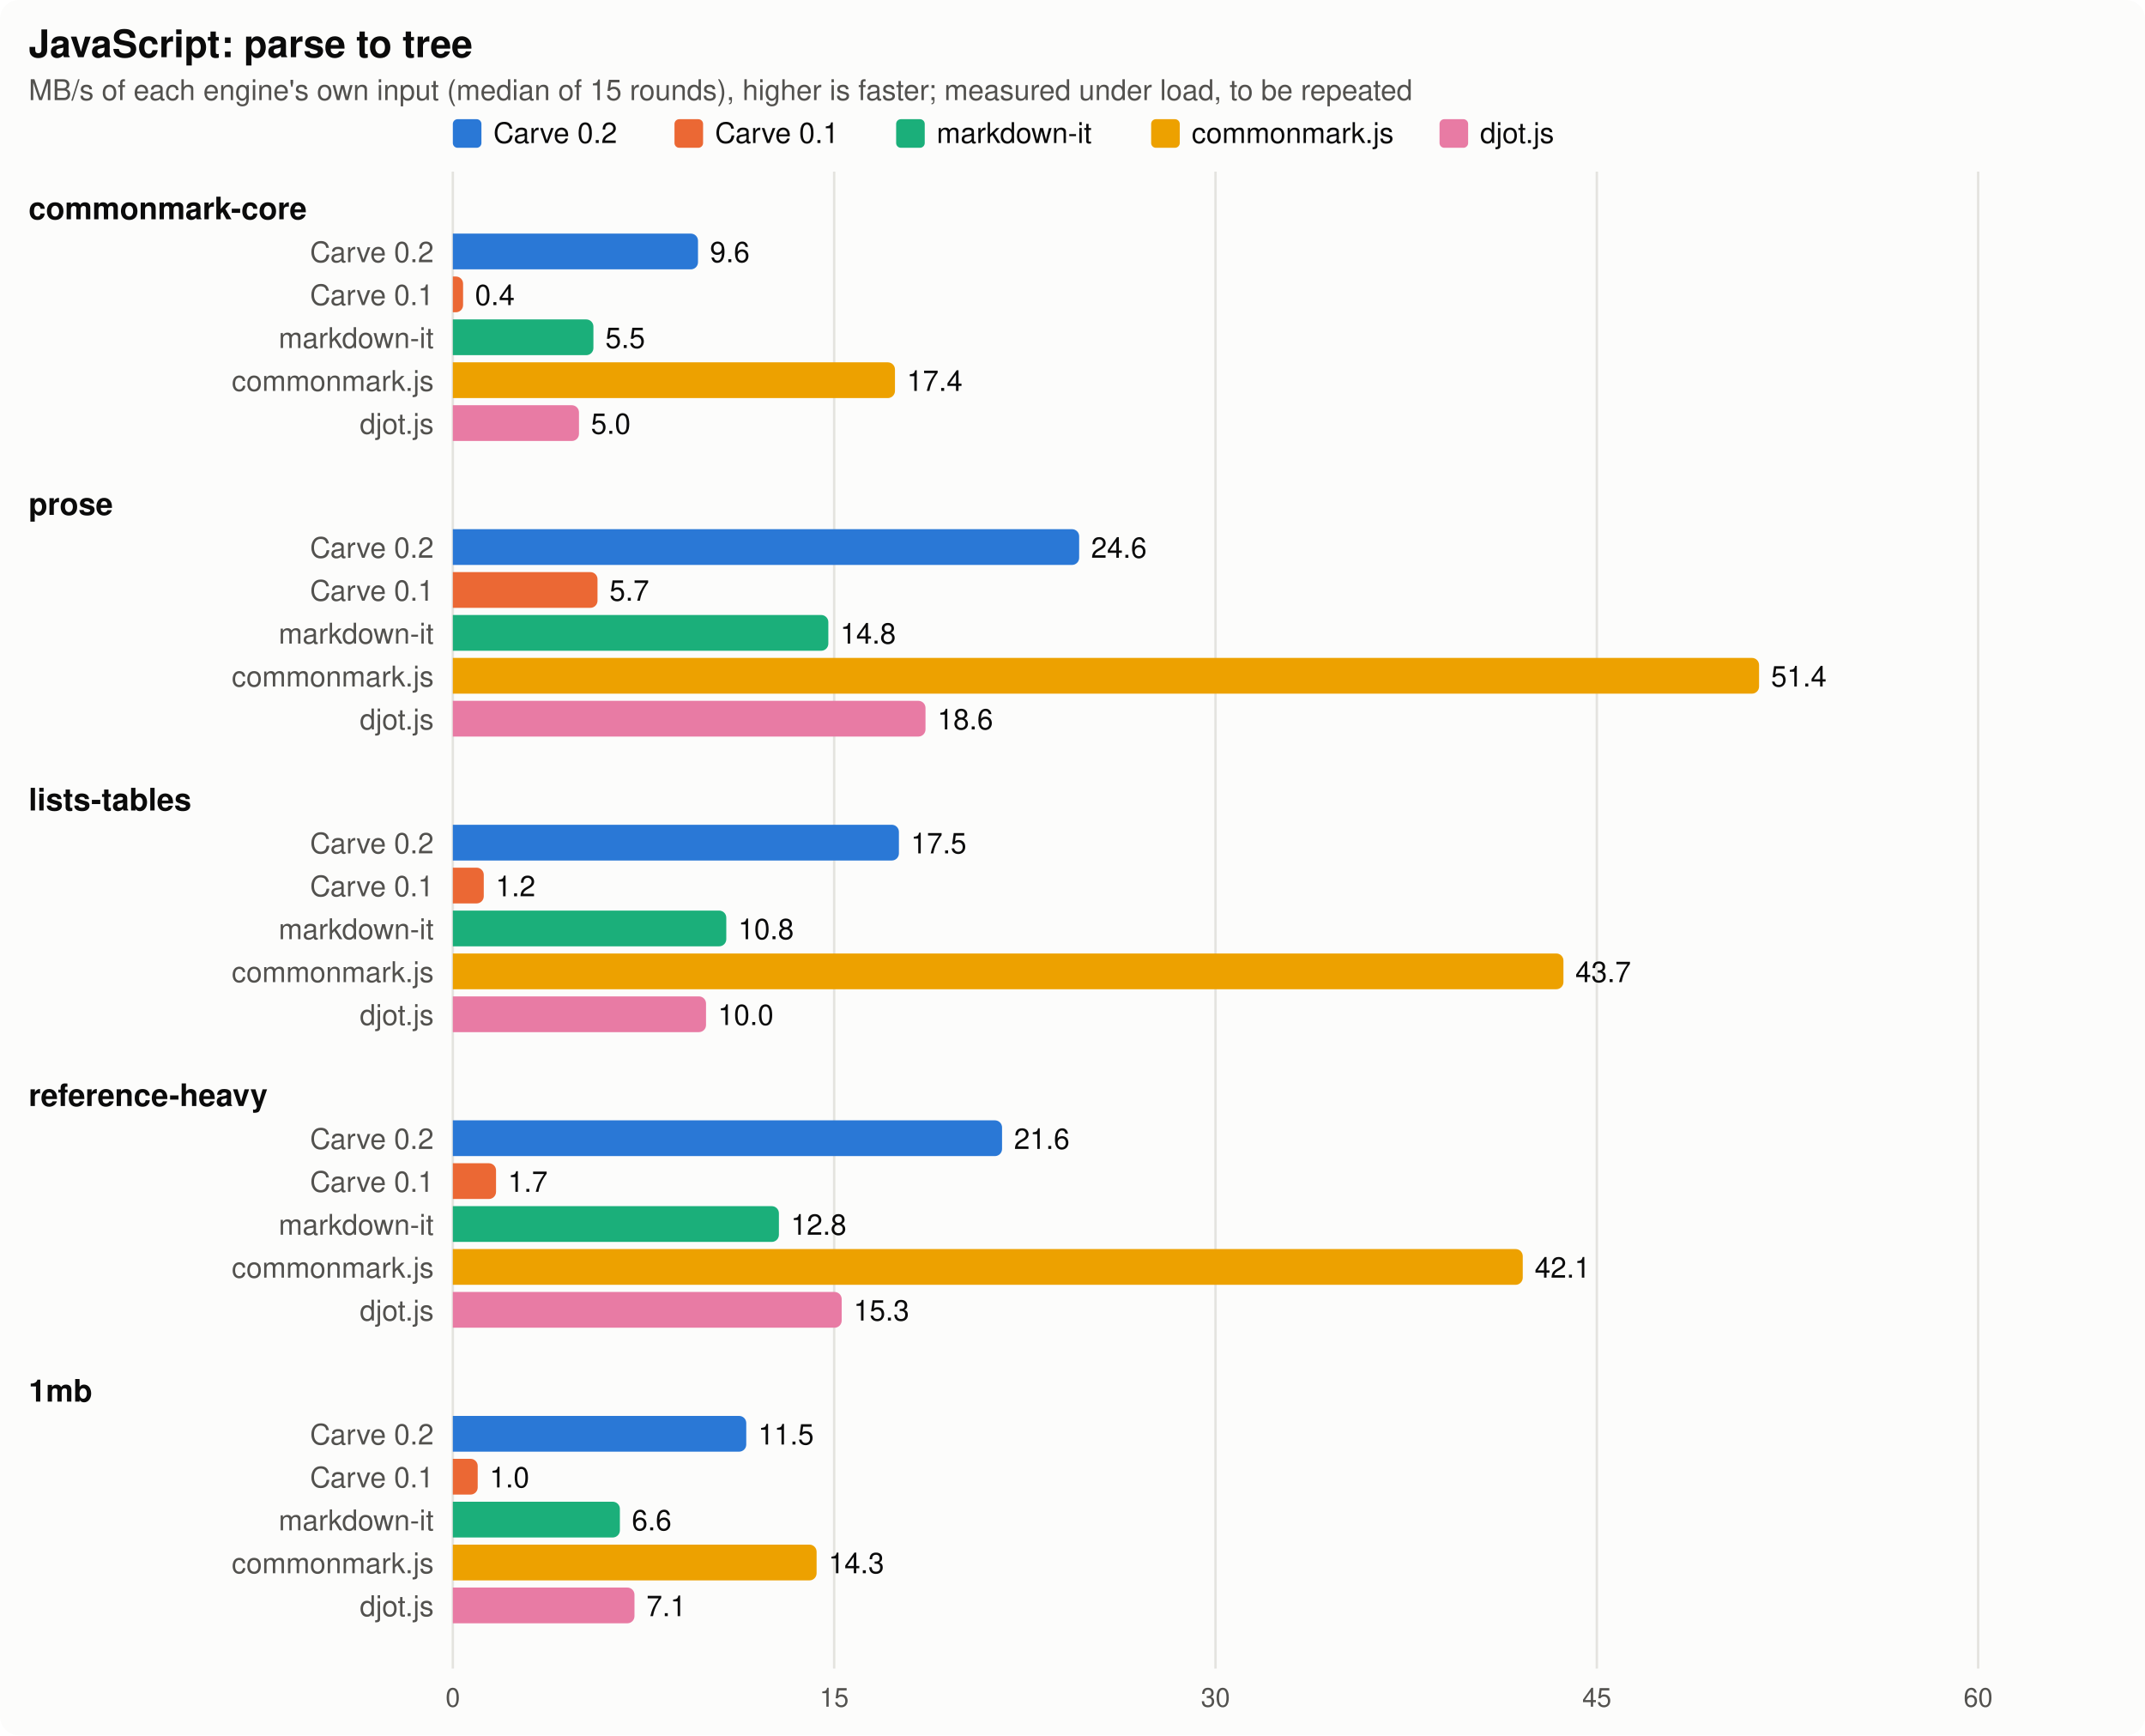
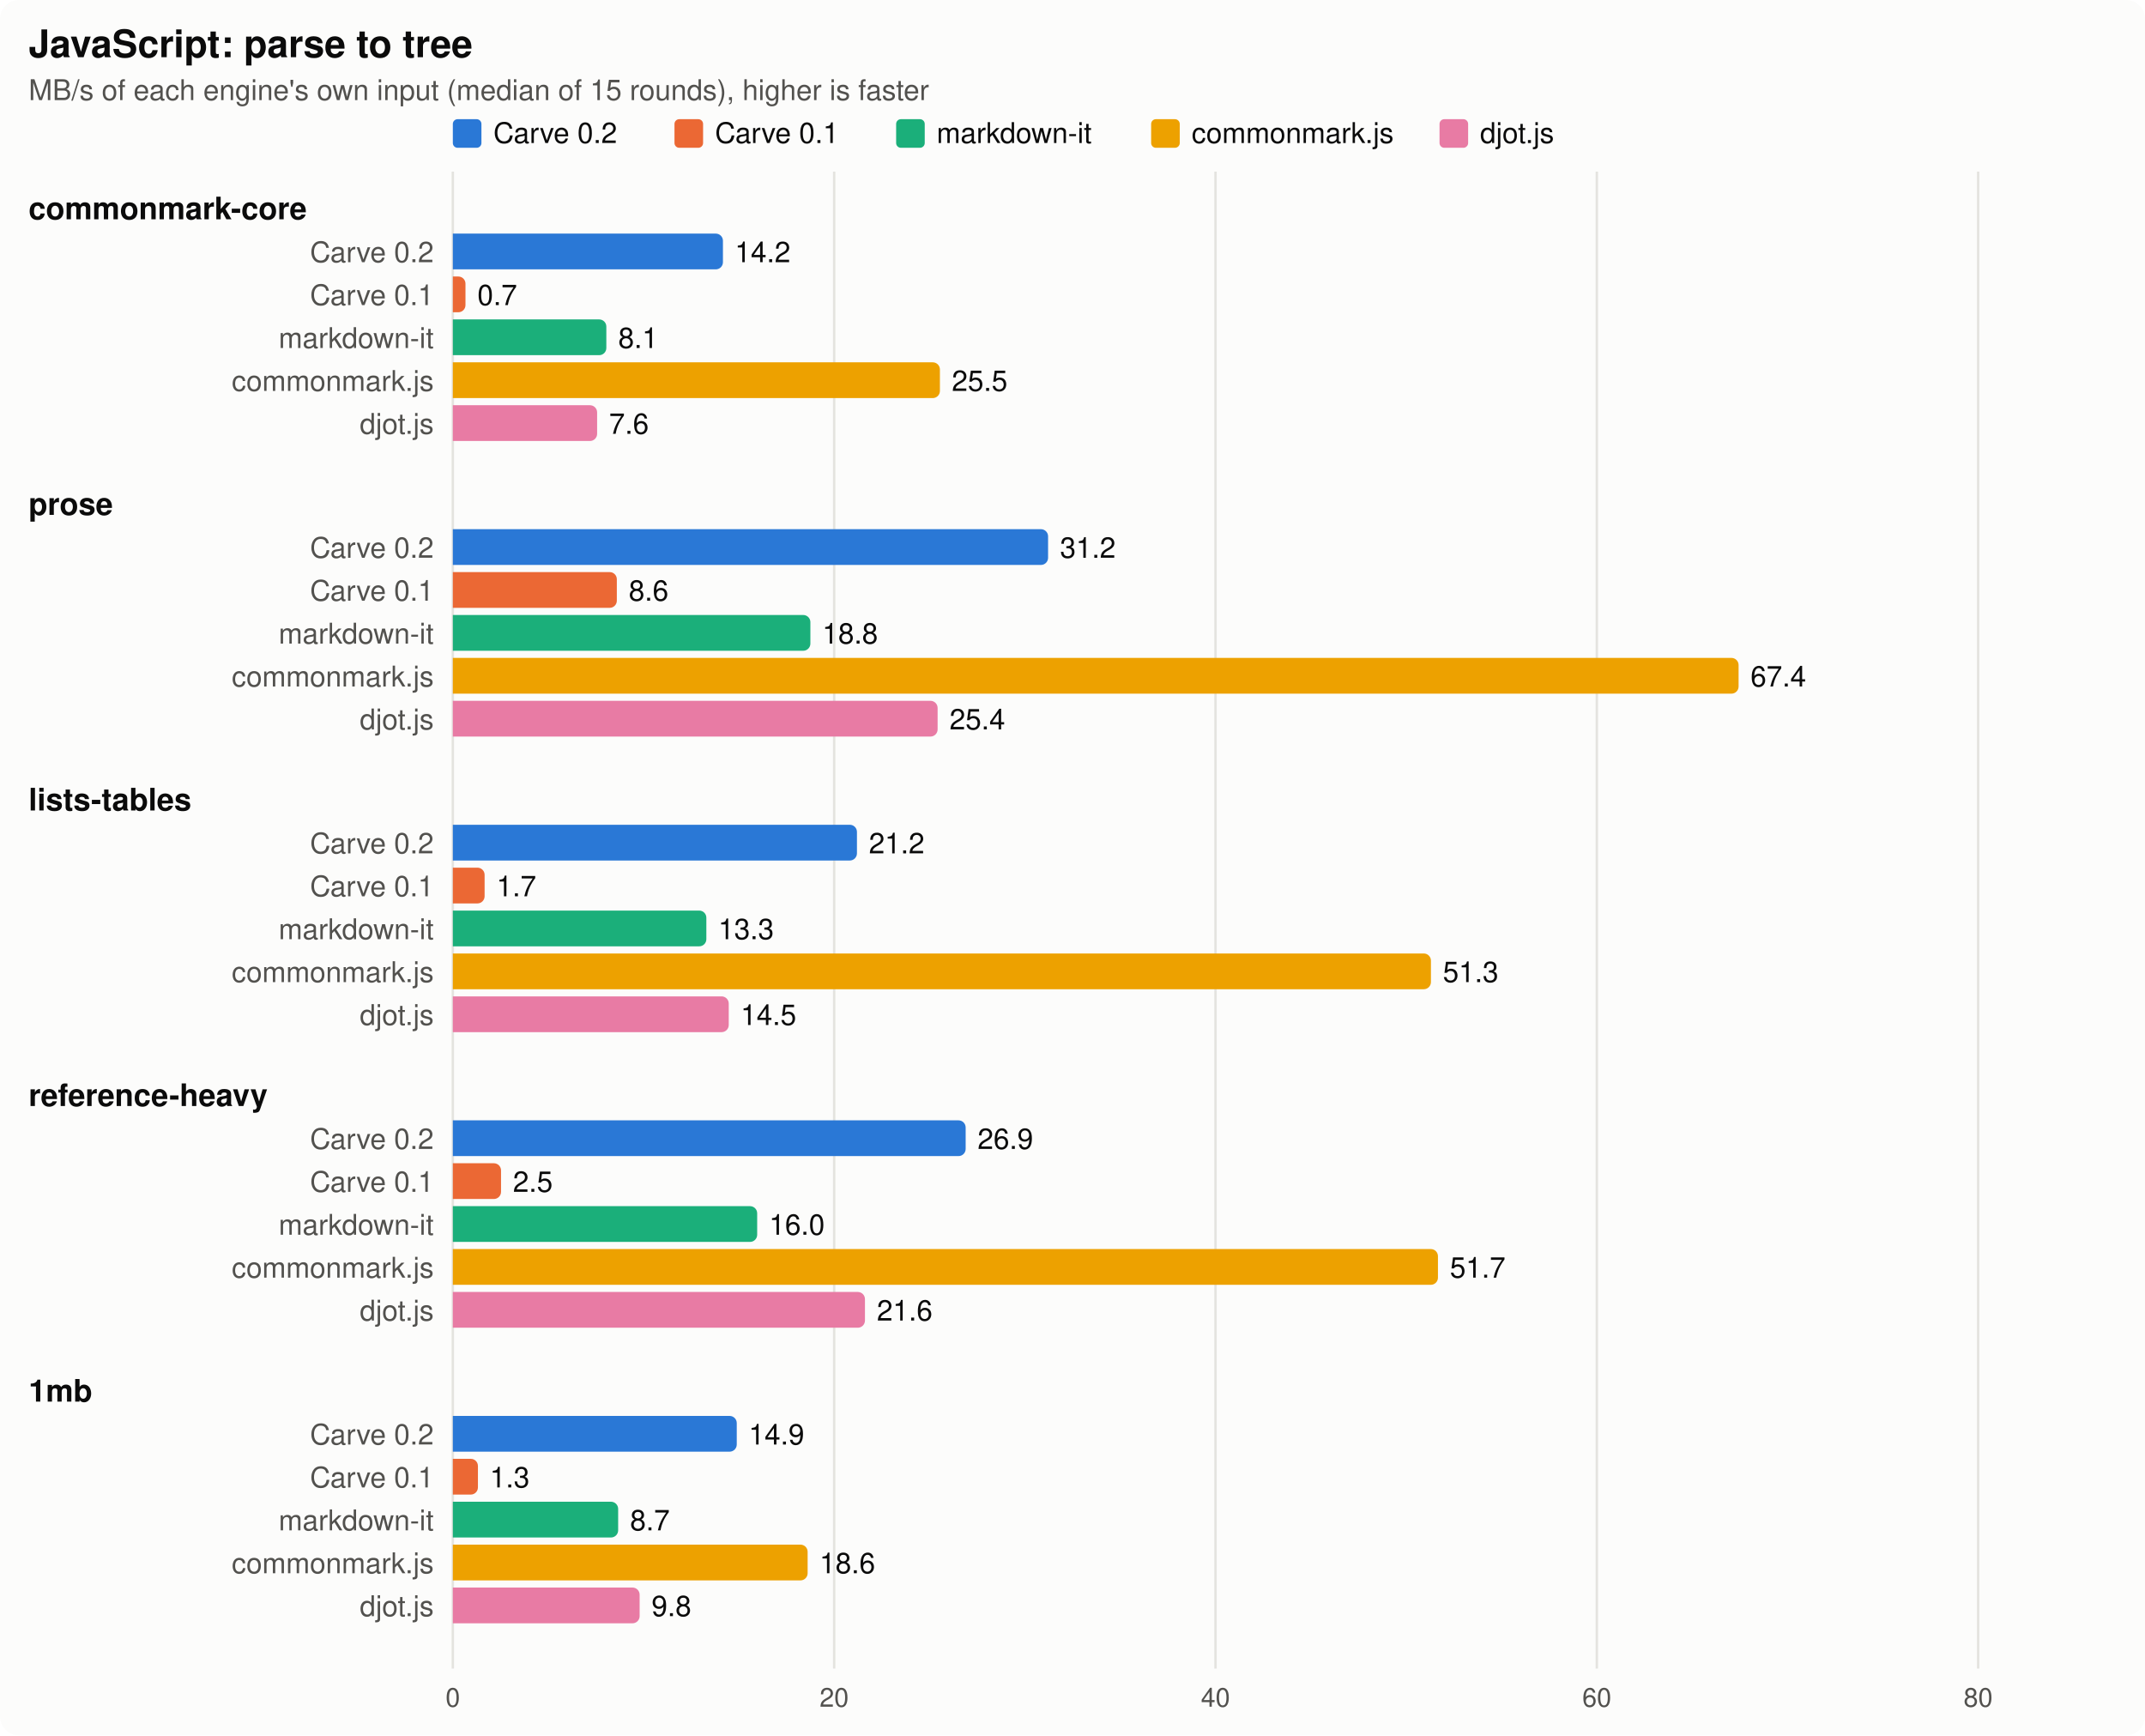
<svg xmlns="http://www.w3.org/2000/svg" width="900" height="728" viewBox="0 0 900 728" font-family="system-ui, -apple-system, Segoe UI, Helvetica, Arial, sans-serif" role="img" aria-label="JavaScript: parse to tree">
  <style>
.surface{fill:#fcfcfb}.ink{fill:#0b0b0b}.ink2{fill:#52514e}.grid{stroke:#e4e3df}.ref{stroke:#52514e}
.s1{fill:#2a78d6}.s2{fill:#eb6834}.s3{fill:#1baf7a}.s4{fill:#eda100}.s5{fill:#e87ba4}
@media (prefers-color-scheme: dark){.surface{fill:#1a1a19}.ink{fill:#f0efec}.ink2{fill:#c3c2b7}.grid{stroke:#3a3a37}.ref{stroke:#c3c2b7}
.s1{fill:#3987e5}.s2{fill:#d95926}.s3{fill:#199e70}.s4{fill:#c98500}.s5{fill:#d55181}}
</style>
  <rect class="surface" width="900" height="728" rx="8" />
  <text class="ink" x="12" y="24" font-size="16" font-weight="700">JavaScript: parse to tree</text>
-   <text class="ink2" x="12" y="42" font-size="12">MB/s of each engine's own input (median of 15 rounds), higher is faster; measured under load, to be repeated</text>
+   <text class="ink2" x="12" y="42" font-size="12">MB/s of each engine's own input (median of 15 rounds), higher is faster</text>
  <rect class="s1" x="190" y="50" width="12" height="12" rx="2" />
  <text class="ink" x="207" y="60" font-size="12">Carve 0.2</text>
  <rect class="s2" x="283" y="50" width="12" height="12" rx="2" />
  <text class="ink" x="300" y="60" font-size="12">Carve 0.1</text>
  <rect class="s3" x="376" y="50" width="12" height="12" rx="2" />
  <text class="ink" x="393" y="60" font-size="12">markdown-it</text>
  <rect class="s4" x="483" y="50" width="12" height="12" rx="2" />
  <text class="ink" x="500" y="60" font-size="12">commonmark.js</text>
  <rect class="s5" x="604" y="50" width="12" height="12" rx="2" />
  <text class="ink" x="621" y="60" font-size="12">djot.js</text>
  <line class="grid" x1="190" x2="190" y1="72" y2="700" stroke-width="1" />
  <text class="ink2" x="190" y="716" font-size="11" text-anchor="middle">0</text>
  <line class="grid" x1="350" x2="350" y1="72" y2="700" stroke-width="1" />
-   <text class="ink2" x="350" y="716" font-size="11" text-anchor="middle">15</text>
+   <text class="ink2" x="350" y="716" font-size="11" text-anchor="middle">20</text>
  <line class="grid" x1="510" x2="510" y1="72" y2="700" stroke-width="1" />
-   <text class="ink2" x="510" y="716" font-size="11" text-anchor="middle">30</text>
+   <text class="ink2" x="510" y="716" font-size="11" text-anchor="middle">40</text>
  <line class="grid" x1="670" x2="670" y1="72" y2="700" stroke-width="1" />
-   <text class="ink2" x="670" y="716" font-size="11" text-anchor="middle">45</text>
+   <text class="ink2" x="670" y="716" font-size="11" text-anchor="middle">60</text>
  <line class="grid" x1="830" x2="830" y1="72" y2="700" stroke-width="1" />
-   <text class="ink2" x="830" y="716" font-size="11" text-anchor="middle">60</text>
+   <text class="ink2" x="830" y="716" font-size="11" text-anchor="middle">80</text>
  <text class="ink" x="12" y="92" font-size="13" font-weight="600">commonmark-core</text>
  <text class="ink2" x="182" y="110" font-size="12" text-anchor="end">Carve 0.2</text>
-   <path class="s1" d="M190,98h99.87a3,3 0 0 1 3,3v9a3,3 0 0 1 -3,3h-99.87z" />
-   <text class="ink" x="297.87" y="110" font-size="12">9.6</text>
+   <path class="s1" d="M190,98h110.331a3,3 0 0 1 3,3v9a3,3 0 0 1 -3,3h-110.331z" />
+   <text class="ink" x="308.331" y="110" font-size="12">14.2</text>
  <text class="ink2" x="182" y="128" font-size="12" text-anchor="end">Carve 0.1</text>
-   <path class="s2" d="M190,116h1.301a3,3 0 0 1 3,3v9a3,3 0 0 1 -3,3h-1.301z" />
-   <text class="ink" x="199.301" y="128" font-size="12">0.4</text>
+   <path class="s2" d="M190,116h2.306a3,3 0 0 1 3,3v9a3,3 0 0 1 -3,3h-2.306z" />
+   <text class="ink" x="200.306" y="128" font-size="12">0.7</text>
  <text class="ink2" x="182" y="146" font-size="12" text-anchor="end">markdown-it</text>
-   <path class="s3" d="M190,134h55.986a3,3 0 0 1 3,3v9a3,3 0 0 1 -3,3h-55.986z" />
-   <text class="ink" x="253.986" y="146" font-size="12">5.5</text>
+   <path class="s3" d="M190,134h61.406a3,3 0 0 1 3,3v9a3,3 0 0 1 -3,3h-61.406z" />
+   <text class="ink" x="259.406" y="146" font-size="12">8.1</text>
  <text class="ink2" x="182" y="164" font-size="12" text-anchor="end">commonmark.js</text>
-   <path class="s4" d="M190,152h182.509a3,3 0 0 1 3,3v9a3,3 0 0 1 -3,3h-182.509z" />
-   <text class="ink" x="380.509" y="164" font-size="12">17.4</text>
+   <path class="s4" d="M190,152h201.369a3,3 0 0 1 3,3v9a3,3 0 0 1 -3,3h-201.369z" />
+   <text class="ink" x="399.369" y="164" font-size="12">25.5</text>
  <text class="ink2" x="182" y="182" font-size="12" text-anchor="end">djot.js</text>
-   <path class="s5" d="M190,170h49.928a3,3 0 0 1 3,3v9a3,3 0 0 1 -3,3h-49.928z" />
-   <text class="ink" x="247.928" y="182" font-size="12">5.0</text>
+   <path class="s5" d="M190,170h57.54a3,3 0 0 1 3,3v9a3,3 0 0 1 -3,3h-57.54z" />
+   <text class="ink" x="255.54" y="182" font-size="12">7.6</text>
  <text class="ink" x="12" y="216" font-size="13" font-weight="600">prose</text>
  <text class="ink2" x="182" y="234" font-size="12" text-anchor="end">Carve 0.2</text>
-   <path class="s1" d="M190,222h259.796a3,3 0 0 1 3,3v9a3,3 0 0 1 -3,3h-259.796z" />
-   <text class="ink" x="457.796" y="234" font-size="12">24.6</text>
+   <path class="s1" d="M190,222h246.756a3,3 0 0 1 3,3v9a3,3 0 0 1 -3,3h-246.756z" />
+   <text class="ink" x="444.756" y="234" font-size="12">31.2</text>
  <text class="ink2" x="182" y="252" font-size="12" text-anchor="end">Carve 0.1</text>
-   <path class="s2" d="M190,240h57.704a3,3 0 0 1 3,3v9a3,3 0 0 1 -3,3h-57.704z" />
-   <text class="ink" x="255.704" y="252" font-size="12">5.7</text>
+   <path class="s2" d="M190,240h65.81a3,3 0 0 1 3,3v9a3,3 0 0 1 -3,3h-65.81z" />
+   <text class="ink" x="263.81" y="252" font-size="12">8.6</text>
  <text class="ink2" x="182" y="270" font-size="12" text-anchor="end">markdown-it</text>
-   <path class="s3" d="M190,258h154.553a3,3 0 0 1 3,3v9a3,3 0 0 1 -3,3h-154.553z" />
-   <text class="ink" x="352.553" y="270" font-size="12">14.8</text>
+   <path class="s3" d="M190,258h147.021a3,3 0 0 1 3,3v9a3,3 0 0 1 -3,3h-147.021z" />
+   <text class="ink" x="345.021" y="270" font-size="12">18.8</text>
  <text class="ink2" x="182" y="288" font-size="12" text-anchor="end">commonmark.js</text>
-   <path class="s4" d="M190,276h545.072a3,3 0 0 1 3,3v9a3,3 0 0 1 -3,3h-545.072z" />
-   <text class="ink" x="743.072" y="288" font-size="12">51.4</text>
+   <path class="s4" d="M190,276h536.478a3,3 0 0 1 3,3v9a3,3 0 0 1 -3,3h-536.478z" />
+   <text class="ink" x="734.478" y="288" font-size="12">67.4</text>
  <text class="ink2" x="182" y="306" font-size="12" text-anchor="end">djot.js</text>
-   <path class="s5" d="M190,294h195.322a3,3 0 0 1 3,3v9a3,3 0 0 1 -3,3h-195.322z" />
-   <text class="ink" x="393.322" y="306" font-size="12">18.6</text>
+   <path class="s5" d="M190,294h200.404a3,3 0 0 1 3,3v9a3,3 0 0 1 -3,3h-200.404z" />
+   <text class="ink" x="398.404" y="306" font-size="12">25.4</text>
  <text class="ink" x="12" y="340" font-size="13" font-weight="600">lists-tables</text>
  <text class="ink2" x="182" y="358" font-size="12" text-anchor="end">Carve 0.2</text>
-   <path class="s1" d="M190,346h184.168a3,3 0 0 1 3,3v9a3,3 0 0 1 -3,3h-184.168z" />
-   <text class="ink" x="382.168" y="358" font-size="12">17.5</text>
+   <path class="s1" d="M190,346h166.558a3,3 0 0 1 3,3v9a3,3 0 0 1 -3,3h-166.558z" />
+   <text class="ink" x="364.558" y="358" font-size="12">21.2</text>
  <text class="ink2" x="182" y="376" font-size="12" text-anchor="end">Carve 0.1</text>
-   <path class="s2" d="M190,364h9.978a3,3 0 0 1 3,3v9a3,3 0 0 1 -3,3h-9.978z" />
-   <text class="ink" x="207.978" y="376" font-size="12">1.2</text>
+   <path class="s2" d="M190,364h10.331a3,3 0 0 1 3,3v9a3,3 0 0 1 -3,3h-10.331z" />
+   <text class="ink" x="208.331" y="376" font-size="12">1.7</text>
  <text class="ink2" x="182" y="394" font-size="12" text-anchor="end">markdown-it</text>
-   <path class="s3" d="M190,382h111.736a3,3 0 0 1 3,3v9a3,3 0 0 1 -3,3h-111.736z" />
-   <text class="ink" x="309.736" y="394" font-size="12">10.8</text>
+   <path class="s3" d="M190,382h103.372a3,3 0 0 1 3,3v9a3,3 0 0 1 -3,3h-103.372z" />
+   <text class="ink" x="301.372" y="394" font-size="12">13.3</text>
  <text class="ink2" x="182" y="412" font-size="12" text-anchor="end">commonmark.js</text>
-   <path class="s4" d="M190,400h462.99a3,3 0 0 1 3,3v9a3,3 0 0 1 -3,3h-462.99z" />
-   <text class="ink" x="660.99" y="412" font-size="12">43.7</text>
+   <path class="s4" d="M190,400h407.388a3,3 0 0 1 3,3v9a3,3 0 0 1 -3,3h-407.388z" />
+   <text class="ink" x="605.388" y="412" font-size="12">51.3</text>
  <text class="ink2" x="182" y="430" font-size="12" text-anchor="end">djot.js</text>
-   <path class="s5" d="M190,418h103.238a3,3 0 0 1 3,3v9a3,3 0 0 1 -3,3h-103.238z" />
-   <text class="ink" x="301.238" y="430" font-size="12">10.0</text>
+   <path class="s5" d="M190,418h112.766a3,3 0 0 1 3,3v9a3,3 0 0 1 -3,3h-112.766z" />
+   <text class="ink" x="310.766" y="430" font-size="12">14.5</text>
  <text class="ink" x="12" y="464" font-size="13" font-weight="600">reference-heavy</text>
  <text class="ink2" x="182" y="482" font-size="12" text-anchor="end">Carve 0.2</text>
-   <path class="s1" d="M190,470h227.443a3,3 0 0 1 3,3v9a3,3 0 0 1 -3,3h-227.443z" />
-   <text class="ink" x="425.443" y="482" font-size="12">21.6</text>
+   <path class="s1" d="M190,470h212.169a3,3 0 0 1 3,3v9a3,3 0 0 1 -3,3h-212.169z" />
+   <text class="ink" x="410.169" y="482" font-size="12">26.9</text>
  <text class="ink2" x="182" y="500" font-size="12" text-anchor="end">Carve 0.1</text>
-   <path class="s2" d="M190,488h15.126a3,3 0 0 1 3,3v9a3,3 0 0 1 -3,3h-15.126z" />
-   <text class="ink" x="213.126" y="500" font-size="12">1.7</text>
+   <path class="s2" d="M190,488h17.221a3,3 0 0 1 3,3v9a3,3 0 0 1 -3,3h-17.221z" />
+   <text class="ink" x="215.221" y="500" font-size="12">2.5</text>
  <text class="ink2" x="182" y="518" font-size="12" text-anchor="end">markdown-it</text>
-   <path class="s3" d="M190,506h133.816a3,3 0 0 1 3,3v9a3,3 0 0 1 -3,3h-133.816z" />
-   <text class="ink" x="331.816" y="518" font-size="12">12.8</text>
+   <path class="s3" d="M190,506h124.695a3,3 0 0 1 3,3v9a3,3 0 0 1 -3,3h-124.695z" />
+   <text class="ink" x="322.695" y="518" font-size="12">16.0</text>
  <text class="ink2" x="182" y="536" font-size="12" text-anchor="end">commonmark.js</text>
-   <path class="s4" d="M190,524h445.915a3,3 0 0 1 3,3v9a3,3 0 0 1 -3,3h-445.915z" />
-   <text class="ink" x="643.915" y="536" font-size="12">42.1</text>
+   <path class="s4" d="M190,524h410.338a3,3 0 0 1 3,3v9a3,3 0 0 1 -3,3h-410.338z" />
+   <text class="ink" x="608.338" y="536" font-size="12">51.7</text>
  <text class="ink2" x="182" y="554" font-size="12" text-anchor="end">djot.js</text>
-   <path class="s5" d="M190,542h160.155a3,3 0 0 1 3,3v9a3,3 0 0 1 -3,3h-160.155z" />
-   <text class="ink" x="358.155" y="554" font-size="12">15.3</text>
+   <path class="s5" d="M190,542h169.915a3,3 0 0 1 3,3v9a3,3 0 0 1 -3,3h-169.915z" />
+   <text class="ink" x="367.915" y="554" font-size="12">21.6</text>
  <text class="ink" x="12" y="588" font-size="13" font-weight="600">1mb</text>
  <text class="ink2" x="182" y="606" font-size="12" text-anchor="end">Carve 0.2</text>
-   <path class="s1" d="M190,594h120.116a3,3 0 0 1 3,3v9a3,3 0 0 1 -3,3h-120.116z" />
-   <text class="ink" x="318.116" y="606" font-size="12">11.5</text>
+   <path class="s1" d="M190,594h116.128a3,3 0 0 1 3,3v9a3,3 0 0 1 -3,3h-116.128z" />
+   <text class="ink" x="314.128" y="606" font-size="12">14.9</text>
  <text class="ink2" x="182" y="624" font-size="12" text-anchor="end">Carve 0.1</text>
-   <path class="s2" d="M190,612h7.435a3,3 0 0 1 3,3v9a3,3 0 0 1 -3,3h-7.435z" />
-   <text class="ink" x="205.435" y="624" font-size="12">1.0</text>
+   <path class="s2" d="M190,612h7.53a3,3 0 0 1 3,3v9a3,3 0 0 1 -3,3h-7.53z" />
+   <text class="ink" x="205.53" y="624" font-size="12">1.3</text>
  <text class="ink2" x="182" y="642" font-size="12" text-anchor="end">markdown-it</text>
-   <path class="s3" d="M190,630h67.089a3,3 0 0 1 3,3v9a3,3 0 0 1 -3,3h-67.089z" />
-   <text class="ink" x="265.089" y="642" font-size="12">6.6</text>
+   <path class="s3" d="M190,630h66.364a3,3 0 0 1 3,3v9a3,3 0 0 1 -3,3h-66.364z" />
+   <text class="ink" x="264.364" y="642" font-size="12">8.7</text>
  <text class="ink2" x="182" y="660" font-size="12" text-anchor="end">commonmark.js</text>
-   <path class="s4" d="M190,648h149.631a3,3 0 0 1 3,3v9a3,3 0 0 1 -3,3h-149.631z" />
-   <text class="ink" x="347.631" y="660" font-size="12">14.3</text>
+   <path class="s4" d="M190,648h145.864a3,3 0 0 1 3,3v9a3,3 0 0 1 -3,3h-145.864z" />
+   <text class="ink" x="343.864" y="660" font-size="12">18.6</text>
  <text class="ink2" x="182" y="678" font-size="12" text-anchor="end">djot.js</text>
-   <path class="s5" d="M190,666h73.212a3,3 0 0 1 3,3v9a3,3 0 0 1 -3,3h-73.212z" />
-   <text class="ink" x="271.212" y="678" font-size="12">7.1</text>
+   <path class="s5" d="M190,666h75.377a3,3 0 0 1 3,3v9a3,3 0 0 1 -3,3h-75.377z" />
+   <text class="ink" x="273.377" y="678" font-size="12">9.8</text>
</svg>
